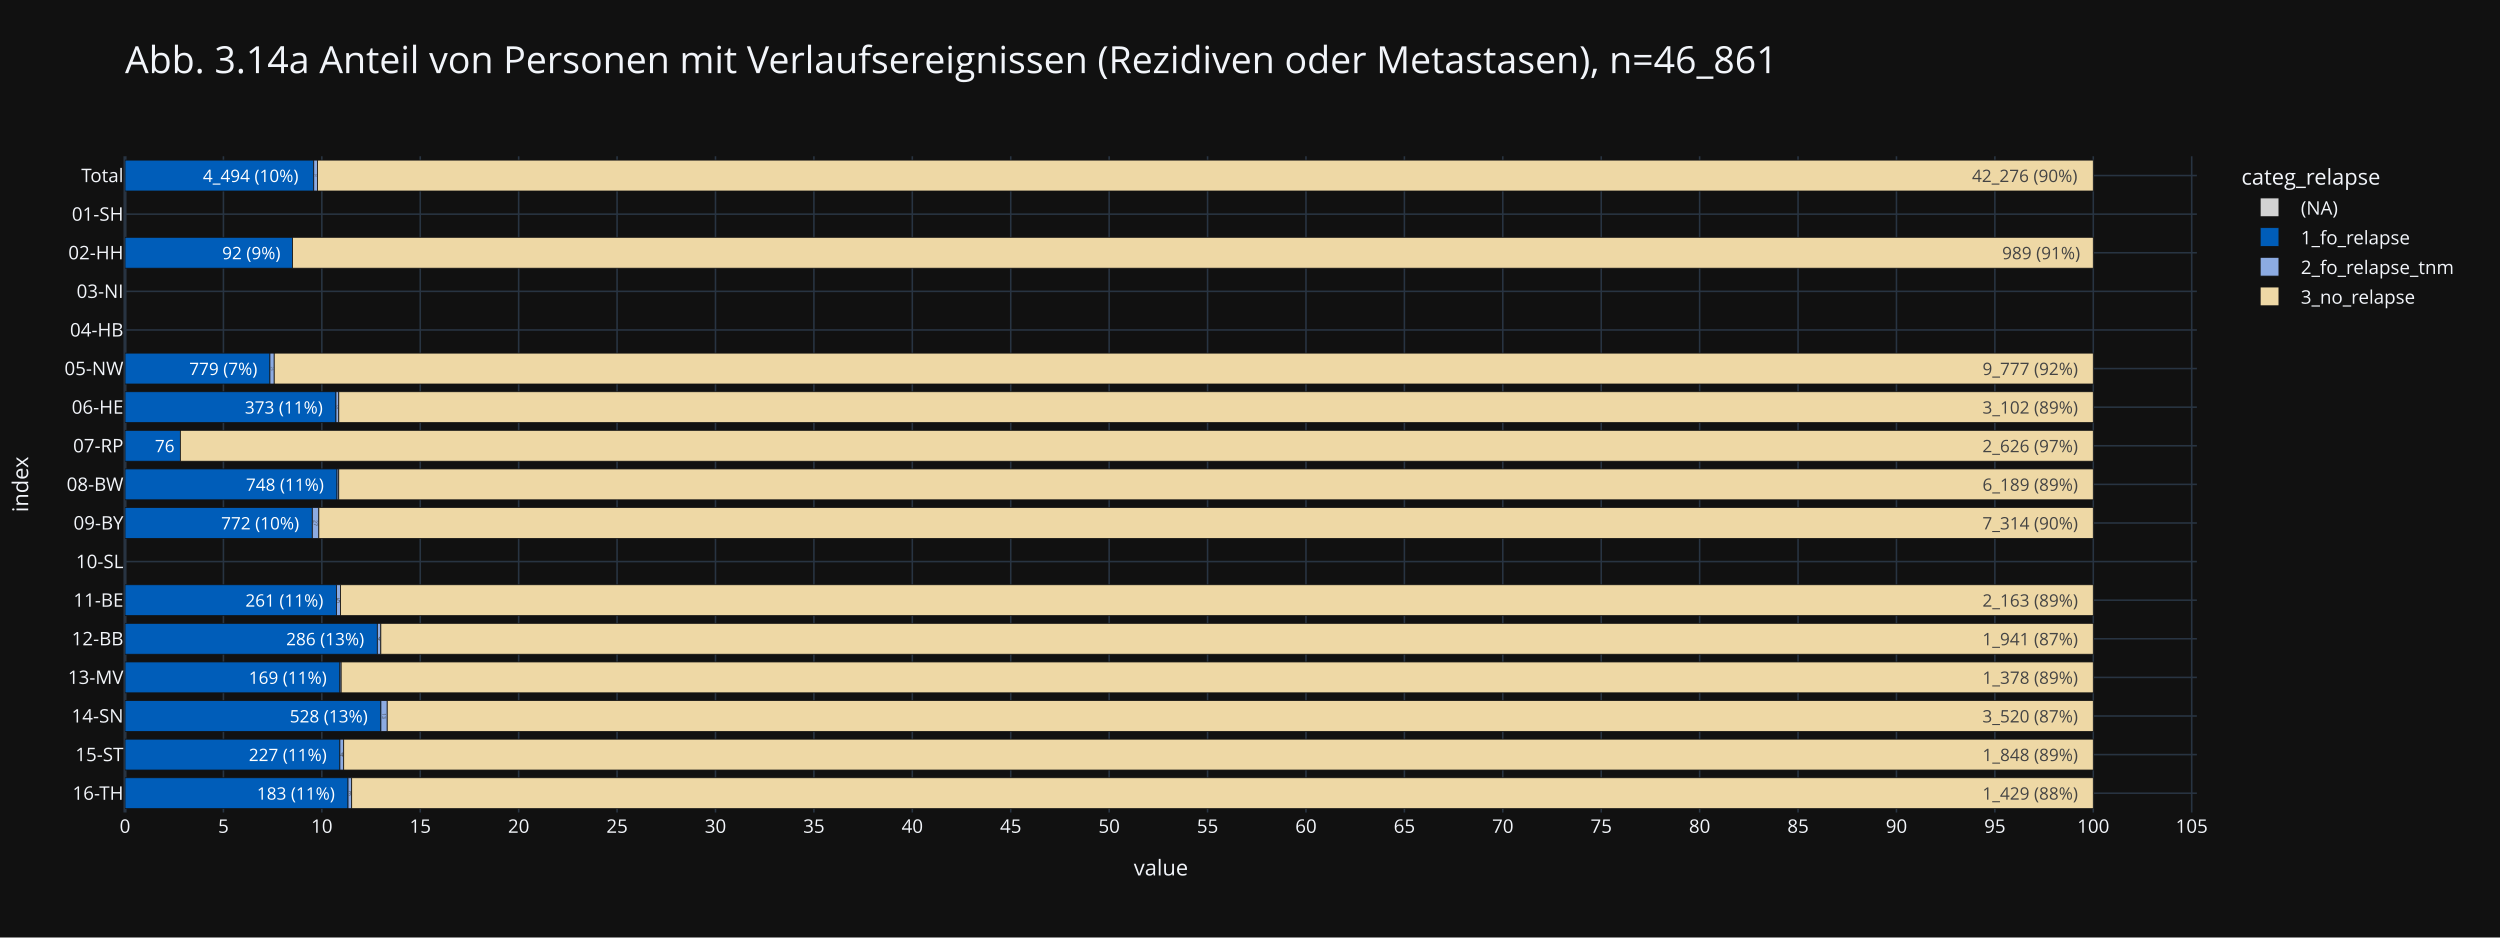
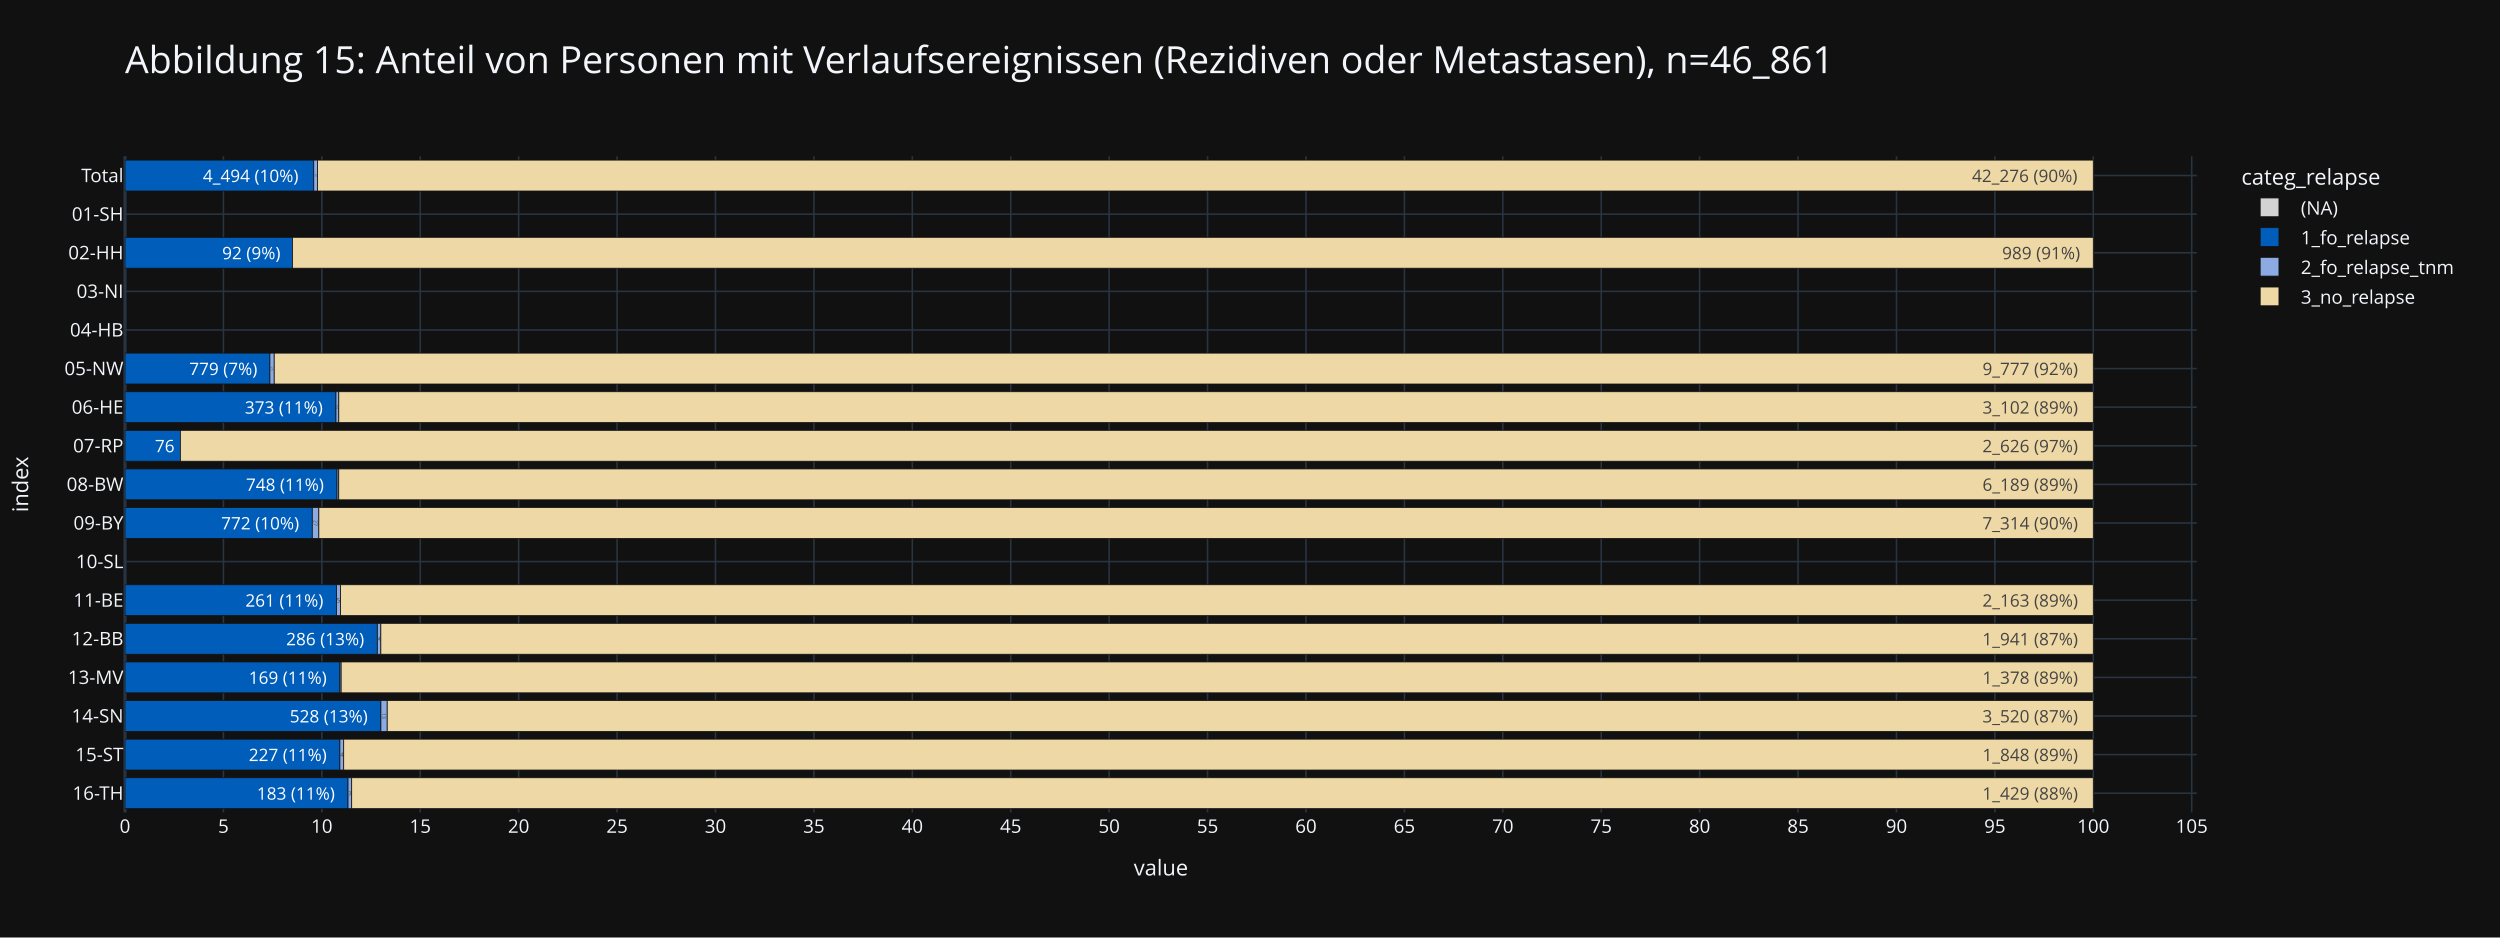
<svg xmlns="http://www.w3.org/2000/svg" class="main-svg" width="1600" height="600" style="" viewBox="0 0 1600 600">
  <rect x="0" y="0" width="1600" height="600" style="fill: rgb(17, 17, 17); fill-opacity: 1;" />
-   <defs id="defs-e57740">
+   <defs id="defs-f35f7e">
    <g class="clips">
-       <clipPath id="clipe57740xyplot" class="plotclip">
+       <clipPath id="clipf35f7exyplot" class="plotclip">
        <rect width="1326" height="420" />
      </clipPath>
-       <clipPath class="axesclip" id="clipe57740x">
+       <clipPath class="axesclip" id="clipf35f7ex">
        <rect x="80" y="0" width="1326" height="600" />
      </clipPath>
-       <clipPath class="axesclip" id="clipe57740y">
+       <clipPath class="axesclip" id="clipf35f7ey">
        <rect x="0" y="100" width="1600" height="420" />
      </clipPath>
-       <clipPath class="axesclip" id="clipe57740xy">
+       <clipPath class="axesclip" id="clipf35f7exy">
        <rect x="80" y="100" width="1326" height="420" />
      </clipPath>
    </g>
    <g class="gradients" />
    <g class="patterns" />
  </defs>
  <g class="bglayer" />
  <g class="layer-below">
    <g class="imagelayer" />
    <g class="shapelayer" />
  </g>
  <g class="cartesianlayer">
    <g class="subplot xy">
      <g class="layer-subplot">
        <g class="shapelayer" />
        <g class="imagelayer" />
      </g>
      <g class="minor-gridlayer">
        <g class="x" />
        <g class="y" />
      </g>
      <g class="gridlayer">
        <g class="x">
          <path class="xgrid crisp" transform="translate(142.99,0)" d="M0,100v420" style="stroke: rgb(40, 52, 66); stroke-opacity: 1; stroke-width: 1px;" />
          <path class="xgrid crisp" transform="translate(205.97,0)" d="M0,100v420" style="stroke: rgb(40, 52, 66); stroke-opacity: 1; stroke-width: 1px;" />
          <path class="xgrid crisp" transform="translate(268.96,0)" d="M0,100v420" style="stroke: rgb(40, 52, 66); stroke-opacity: 1; stroke-width: 1px;" />
          <path class="xgrid crisp" transform="translate(331.94,0)" d="M0,100v420" style="stroke: rgb(40, 52, 66); stroke-opacity: 1; stroke-width: 1px;" />
          <path class="xgrid crisp" transform="translate(394.93,0)" d="M0,100v420" style="stroke: rgb(40, 52, 66); stroke-opacity: 1; stroke-width: 1px;" />
          <path class="xgrid crisp" transform="translate(457.91,0)" d="M0,100v420" style="stroke: rgb(40, 52, 66); stroke-opacity: 1; stroke-width: 1px;" />
          <path class="xgrid crisp" transform="translate(520.9,0)" d="M0,100v420" style="stroke: rgb(40, 52, 66); stroke-opacity: 1; stroke-width: 1px;" />
          <path class="xgrid crisp" transform="translate(583.88,0)" d="M0,100v420" style="stroke: rgb(40, 52, 66); stroke-opacity: 1; stroke-width: 1px;" />
          <path class="xgrid crisp" transform="translate(646.87,0)" d="M0,100v420" style="stroke: rgb(40, 52, 66); stroke-opacity: 1; stroke-width: 1px;" />
          <path class="xgrid crisp" transform="translate(709.85,0)" d="M0,100v420" style="stroke: rgb(40, 52, 66); stroke-opacity: 1; stroke-width: 1px;" />
          <path class="xgrid crisp" transform="translate(772.84,0)" d="M0,100v420" style="stroke: rgb(40, 52, 66); stroke-opacity: 1; stroke-width: 1px;" />
          <path class="xgrid crisp" transform="translate(835.82,0)" d="M0,100v420" style="stroke: rgb(40, 52, 66); stroke-opacity: 1; stroke-width: 1px;" />
          <path class="xgrid crisp" transform="translate(898.81,0)" d="M0,100v420" style="stroke: rgb(40, 52, 66); stroke-opacity: 1; stroke-width: 1px;" />
          <path class="xgrid crisp" transform="translate(961.79,0)" d="M0,100v420" style="stroke: rgb(40, 52, 66); stroke-opacity: 1; stroke-width: 1px;" />
          <path class="xgrid crisp" transform="translate(1024.78,0)" d="M0,100v420" style="stroke: rgb(40, 52, 66); stroke-opacity: 1; stroke-width: 1px;" />
          <path class="xgrid crisp" transform="translate(1087.76,0)" d="M0,100v420" style="stroke: rgb(40, 52, 66); stroke-opacity: 1; stroke-width: 1px;" />
          <path class="xgrid crisp" transform="translate(1150.75,0)" d="M0,100v420" style="stroke: rgb(40, 52, 66); stroke-opacity: 1; stroke-width: 1px;" />
          <path class="xgrid crisp" transform="translate(1213.73,0)" d="M0,100v420" style="stroke: rgb(40, 52, 66); stroke-opacity: 1; stroke-width: 1px;" />
          <path class="xgrid crisp" transform="translate(1276.72,0)" d="M0,100v420" style="stroke: rgb(40, 52, 66); stroke-opacity: 1; stroke-width: 1px;" />
          <path class="xgrid crisp" transform="translate(1339.7,0)" d="M0,100v420" style="stroke: rgb(40, 52, 66); stroke-opacity: 1; stroke-width: 1px;" />
          <path class="xgrid crisp" transform="translate(1402.69,0)" d="M0,100v420" style="stroke: rgb(40, 52, 66); stroke-opacity: 1; stroke-width: 1px;" />
        </g>
        <g class="y">
          <path class="ygrid crisp" transform="translate(0,507.65)" d="M80,0h1326" style="stroke: rgb(40, 52, 66); stroke-opacity: 1; stroke-width: 1px;" />
          <path class="ygrid crisp" transform="translate(0,482.94)" d="M80,0h1326" style="stroke: rgb(40, 52, 66); stroke-opacity: 1; stroke-width: 1px;" />
          <path class="ygrid crisp" transform="translate(0,458.24)" d="M80,0h1326" style="stroke: rgb(40, 52, 66); stroke-opacity: 1; stroke-width: 1px;" />
          <path class="ygrid crisp" transform="translate(0,433.53)" d="M80,0h1326" style="stroke: rgb(40, 52, 66); stroke-opacity: 1; stroke-width: 1px;" />
          <path class="ygrid crisp" transform="translate(0,408.82)" d="M80,0h1326" style="stroke: rgb(40, 52, 66); stroke-opacity: 1; stroke-width: 1px;" />
          <path class="ygrid crisp" transform="translate(0,384.12)" d="M80,0h1326" style="stroke: rgb(40, 52, 66); stroke-opacity: 1; stroke-width: 1px;" />
          <path class="ygrid crisp" transform="translate(0,359.41)" d="M80,0h1326" style="stroke: rgb(40, 52, 66); stroke-opacity: 1; stroke-width: 1px;" />
          <path class="ygrid crisp" transform="translate(0,334.71)" d="M80,0h1326" style="stroke: rgb(40, 52, 66); stroke-opacity: 1; stroke-width: 1px;" />
          <path class="ygrid crisp" transform="translate(0,310)" d="M80,0h1326" style="stroke: rgb(40, 52, 66); stroke-opacity: 1; stroke-width: 1px;" />
          <path class="ygrid crisp" transform="translate(0,285.29)" d="M80,0h1326" style="stroke: rgb(40, 52, 66); stroke-opacity: 1; stroke-width: 1px;" />
          <path class="ygrid crisp" transform="translate(0,260.59)" d="M80,0h1326" style="stroke: rgb(40, 52, 66); stroke-opacity: 1; stroke-width: 1px;" />
          <path class="ygrid crisp" transform="translate(0,235.88)" d="M80,0h1326" style="stroke: rgb(40, 52, 66); stroke-opacity: 1; stroke-width: 1px;" />
          <path class="ygrid crisp" transform="translate(0,211.18)" d="M80,0h1326" style="stroke: rgb(40, 52, 66); stroke-opacity: 1; stroke-width: 1px;" />
          <path class="ygrid crisp" transform="translate(0,186.47)" d="M80,0h1326" style="stroke: rgb(40, 52, 66); stroke-opacity: 1; stroke-width: 1px;" />
          <path class="ygrid crisp" transform="translate(0,161.76)" d="M80,0h1326" style="stroke: rgb(40, 52, 66); stroke-opacity: 1; stroke-width: 1px;" />
          <path class="ygrid crisp" transform="translate(0,137.06)" d="M80,0h1326" style="stroke: rgb(40, 52, 66); stroke-opacity: 1; stroke-width: 1px;" />
          <path class="ygrid crisp" transform="translate(0,112.35)" d="M80,0h1326" style="stroke: rgb(40, 52, 66); stroke-opacity: 1; stroke-width: 1px;" />
        </g>
      </g>
      <g class="zerolinelayer">
        <path class="xzl zl crisp" transform="translate(80,0)" d="M0,100v420" style="stroke: rgb(40, 52, 66); stroke-opacity: 1; stroke-width: 2px;" />
      </g>
      <g class="layer-between">
        <g class="shapelayer" />
        <g class="imagelayer" />
      </g>
      <path class="xlines-below" />
      <path class="ylines-below" />
      <g class="overlines-below" />
      <g class="xaxislayer-below" />
      <g class="yaxislayer-below" />
      <g class="overaxes-below" />
      <g class="overplot">
-         <g class="xy" transform="translate(80,100)" clip-path="url(#clipe57740xyplot)">
+         <g class="xy" transform="translate(80,100)" clip-path="url(#clipf35f7exyplot)">
          <g class="barlayer mlayer">
            <g class="trace bars" style="opacity: 1;">
              <g class="points">
                <g class="point">
                  <path d="M0,22.24V2.47H0V22.24Z" style="vector-effect: none; opacity: 1; stroke-width: 0.5px; fill: rgb(211, 211, 211); fill-opacity: 1; stroke: rgb(17, 17, 17); stroke-opacity: 1;" />
                </g>
                <g class="point">
                  <path d="M0,0Z" style="vector-effect: none; opacity: 1; stroke-width: 0px; fill: rgb(211, 211, 211); fill-opacity: 1; stroke: rgb(17, 17, 17); stroke-opacity: 1;" />
                </g>
                <g class="point">
                  <path d="M0,0Z" style="vector-effect: none; opacity: 1; stroke-width: 0px; fill: rgb(211, 211, 211); fill-opacity: 1; stroke: rgb(17, 17, 17); stroke-opacity: 1;" />
                </g>
                <g class="point">
                  <path d="M0,0Z" style="vector-effect: none; opacity: 1; stroke-width: 0px; fill: rgb(211, 211, 211); fill-opacity: 1; stroke: rgb(17, 17, 17); stroke-opacity: 1;" />
                </g>
                <g class="point">
                  <path d="M0,0Z" style="vector-effect: none; opacity: 1; stroke-width: 0px; fill: rgb(211, 211, 211); fill-opacity: 1; stroke: rgb(17, 17, 17); stroke-opacity: 1;" />
                </g>
              </g>
            </g>
            <g class="trace bars" style="opacity: 1;">
              <g class="points">
                <g class="point">
                  <path d="M0,22.24V2.47H120.81V22.24Z" style="vector-effect: none; opacity: 1; stroke-width: 0.5px; fill: rgb(0, 93, 185); fill-opacity: 1; stroke: rgb(17, 17, 17); stroke-opacity: 1;" />
                  <text class="bartext bartext-inside" text-anchor="middle" data-notex="1" x="0" y="0" style="font-family: 'Open Sans', verdana, arial, sans-serif; font-size: 12px; fill: rgb(255, 255, 255); fill-opacity: 1; white-space: pre;" transform="translate(80.43019,16.486)scale(0.918)">4_494 (10%)</text>
                </g>
                <g class="point">
                  <path d="M0,71.65V51.88H107.21V71.65Z" style="vector-effect: none; opacity: 1; stroke-width: 0.5px; fill: rgb(0, 93, 185); fill-opacity: 1; stroke: rgb(17, 17, 17); stroke-opacity: 1;" />
                  <text class="bartext bartext-inside" text-anchor="middle" data-notex="1" x="0" y="0" style="font-family: 'Open Sans', verdana, arial, sans-serif; font-size: 12px; fill: rgb(255, 255, 255); fill-opacity: 1; white-space: pre;" transform="translate(80.83686,65.896)scale(0.918)">92 (9%)</text>
                </g>
                <g class="point">
                  <path d="M0,145.76V126H92.76V145.76Z" style="vector-effect: none; opacity: 1; stroke-width: 0.5px; fill: rgb(0, 93, 185); fill-opacity: 1; stroke: rgb(17, 17, 17); stroke-opacity: 1;" />
                  <text class="bartext bartext-inside" text-anchor="middle" data-notex="1" x="0" y="0" style="font-family: 'Open Sans', verdana, arial, sans-serif; font-size: 12px; fill: rgb(255, 255, 255); fill-opacity: 1; white-space: pre;" transform="translate(62.9065,140.008)scale(0.9173333)">779 (7%)</text>
                </g>
                <g class="point">
                  <path d="M0,170.47V150.71H135.02V170.47Z" style="vector-effect: none; opacity: 1; stroke-width: 0.5px; fill: rgb(0, 93, 185); fill-opacity: 1; stroke: rgb(17, 17, 17); stroke-opacity: 1;" />
                  <text class="bartext bartext-inside" text-anchor="middle" data-notex="1" x="0" y="0" style="font-family: 'Open Sans', verdana, arial, sans-serif; font-size: 12px; fill: rgb(255, 255, 255); fill-opacity: 1; white-space: pre;" transform="translate(101.662,164.718)scale(0.9173333)">373 (11%)</text>
                </g>
                <g class="point">
                  <path d="M0,195.18V175.41H35.43V195.18Z" style="vector-effect: none; opacity: 1; stroke-width: 0.5px; fill: rgb(0, 93, 185); fill-opacity: 1; stroke: rgb(17, 17, 17); stroke-opacity: 1;" />
                  <text class="bartext bartext-inside" text-anchor="middle" data-notex="1" x="0" y="0" style="font-family: 'Open Sans', verdana, arial, sans-serif; font-size: 12px; fill: rgb(255, 255, 255); fill-opacity: 1; white-space: pre;" transform="translate(25.42308,189.426)scale(0.918)">76</text>
                </g>
                <g class="point">
                  <path d="M0,219.88V200.12H135.71V219.88Z" style="vector-effect: none; opacity: 1; stroke-width: 0.5px; fill: rgb(0, 93, 185); fill-opacity: 1; stroke: rgb(17, 17, 17); stroke-opacity: 1;" />
                  <text class="bartext bartext-inside" text-anchor="middle" data-notex="1" x="0" y="0" style="font-family: 'Open Sans', verdana, arial, sans-serif; font-size: 12px; fill: rgb(255, 255, 255); fill-opacity: 1; white-space: pre;" transform="translate(102.352,214.128)scale(0.9173333)">748 (11%)</text>
                </g>
                <g class="point">
                  <path d="M0,244.59V224.82H119.87V244.59Z" style="vector-effect: none; opacity: 1; stroke-width: 0.5px; fill: rgb(0, 93, 185); fill-opacity: 1; stroke: rgb(17, 17, 17); stroke-opacity: 1;" />
                  <text class="bartext bartext-inside" text-anchor="middle" data-notex="1" x="0" y="0" style="font-family: 'Open Sans', verdana, arial, sans-serif; font-size: 12px; fill: rgb(255, 255, 255); fill-opacity: 1; white-space: pre;" transform="translate(86.48994,238.836)scale(0.918)">772 (10%)</text>
                </g>
                <g class="point">
                  <path d="M0,294V274.24H135.36V294Z" style="vector-effect: none; opacity: 1; stroke-width: 0.5px; fill: rgb(0, 93, 185); fill-opacity: 1; stroke: rgb(17, 17, 17); stroke-opacity: 1;" />
                  <text class="bartext bartext-inside" text-anchor="middle" data-notex="1" x="0" y="0" style="font-family: 'Open Sans', verdana, arial, sans-serif; font-size: 12px; fill: rgb(255, 255, 255); fill-opacity: 1; white-space: pre;" transform="translate(102.002,288.248)scale(0.9173333)">261 (11%)</text>
                </g>
                <g class="point">
                  <path d="M0,318.71V298.94H161.49V318.71Z" style="vector-effect: none; opacity: 1; stroke-width: 0.5px; fill: rgb(0, 93, 185); fill-opacity: 1; stroke: rgb(17, 17, 17); stroke-opacity: 1;" />
                  <text class="bartext bartext-inside" text-anchor="middle" data-notex="1" x="0" y="0" style="font-family: 'Open Sans', verdana, arial, sans-serif; font-size: 12px; fill: rgb(255, 255, 255); fill-opacity: 1; white-space: pre;" transform="translate(128.1099,312.956)scale(0.918)">286 (13%)</text>
                </g>
                <g class="point">
                  <path d="M0,343.41V323.65H137.53V343.41Z" style="vector-effect: none; opacity: 1; stroke-width: 0.5px; fill: rgb(0, 93, 185); fill-opacity: 1; stroke: rgb(17, 17, 17); stroke-opacity: 1;" />
                  <text class="bartext bartext-inside" text-anchor="middle" data-notex="1" x="0" y="0" style="font-family: 'Open Sans', verdana, arial, sans-serif; font-size: 12px; fill: rgb(255, 255, 255); fill-opacity: 1; white-space: pre;" transform="translate(104.172,337.658)scale(0.9173333)">169 (11%)</text>
                </g>
                <g class="point">
                  <path d="M0,368.12V348.35H163.78V368.12Z" style="vector-effect: none; opacity: 1; stroke-width: 0.5px; fill: rgb(0, 93, 185); fill-opacity: 1; stroke: rgb(17, 17, 17); stroke-opacity: 1;" />
                  <text class="bartext bartext-inside" text-anchor="middle" data-notex="1" x="0" y="0" style="font-family: 'Open Sans', verdana, arial, sans-serif; font-size: 12px; fill: rgb(255, 255, 255); fill-opacity: 1; white-space: pre;" transform="translate(130.3999,362.366)scale(0.918)">528 (13%)</text>
                </g>
                <g class="point">
                  <path d="M0,392.82V373.06H137.54V392.82Z" style="vector-effect: none; opacity: 1; stroke-width: 0.5px; fill: rgb(0, 93, 185); fill-opacity: 1; stroke: rgb(17, 17, 17); stroke-opacity: 1;" />
                  <text class="bartext bartext-inside" text-anchor="middle" data-notex="1" x="0" y="0" style="font-family: 'Open Sans', verdana, arial, sans-serif; font-size: 12px; fill: rgb(255, 255, 255); fill-opacity: 1; white-space: pre;" transform="translate(104.182,387.068)scale(0.9173333)">227 (11%)</text>
                </g>
                <g class="point">
                  <path d="M0,417.53V397.76H142.74V417.53Z" style="vector-effect: none; opacity: 1; stroke-width: 0.5px; fill: rgb(0, 93, 185); fill-opacity: 1; stroke: rgb(17, 17, 17); stroke-opacity: 1;" />
                  <text class="bartext bartext-inside" text-anchor="middle" data-notex="1" x="0" y="0" style="font-family: 'Open Sans', verdana, arial, sans-serif; font-size: 12px; fill: rgb(255, 255, 255); fill-opacity: 1; white-space: pre;" transform="translate(109.3599,411.776)scale(0.918)">183 (11%)</text>
                </g>
              </g>
            </g>
            <g class="trace bars" style="opacity: 1;">
              <g class="points">
                <g class="point">
                  <path d="M120.81,22.24V2.47H123.25V22.24Z" style="vector-effect: none; opacity: 1; stroke-width: 0.5px; fill: rgb(140, 171, 226); fill-opacity: 1; stroke: rgb(17, 17, 17); stroke-opacity: 1;" />
                  <text class="bartext bartext-inside" text-anchor="middle" data-notex="1" x="0" y="0" style="font-family: 'Open Sans', verdana, arial, sans-serif; font-size: 12px; fill: rgb(68, 68, 68); fill-opacity: 1; white-space: pre;" transform="translate(122.03,13.087)scale(0.1626667)rotate(90 0 -4.5)">91</text>
                </g>
                <g class="point">
                  <path d="M92.76,145.76V126H95.5V145.76Z" style="vector-effect: none; opacity: 1; stroke-width: 0.5px; fill: rgb(140, 171, 226); fill-opacity: 1; stroke: rgb(17, 17, 17); stroke-opacity: 1;" />
                  <text class="bartext bartext-inside" text-anchor="middle" data-notex="1" x="0" y="0" style="font-family: 'Open Sans', verdana, arial, sans-serif; font-size: 12px; fill: rgb(68, 68, 68); fill-opacity: 1; white-space: pre;" transform="translate(94.13,136.702)scale(0.1826667)rotate(90 0 -4.5)">23</text>
                </g>
                <g class="point">
                  <path d="M135.02,170.47V150.71H136.83V170.47Z" style="vector-effect: none; opacity: 1; stroke-width: 0.5px; fill: rgb(140, 171, 226); fill-opacity: 1; stroke: rgb(17, 17, 17); stroke-opacity: 1;" />
                  <text class="bartext bartext-inside" text-anchor="middle" data-notex="1" x="0" y="0" style="font-family: 'Open Sans', verdana, arial, sans-serif; font-size: 12px; fill: rgb(68, 68, 68); fill-opacity: 1; white-space: pre;" transform="translate(135.925,161.656)scale(0.2368916)">5</text>
                </g>
                <g class="point">
                  <path d="M135.71,219.88V200.12H136.8V219.88Z" style="vector-effect: none; opacity: 1; stroke-width: 0.5px; fill: rgb(140, 171, 226); fill-opacity: 1; stroke: rgb(17, 17, 17); stroke-opacity: 1;" />
                  <text class="bartext bartext-inside" text-anchor="middle" data-notex="1" x="0" y="0" style="font-family: 'Open Sans', verdana, arial, sans-serif; font-size: 12px; fill: rgb(68, 68, 68); fill-opacity: 1; white-space: pre;" transform="translate(136.255,210.642)scale(0.1426585)">6</text>
                </g>
                <g class="point">
                  <path d="M119.87,244.59V224.82H124.06V244.59Z" style="vector-effect: none; opacity: 1; stroke-width: 0.5px; fill: rgb(140, 171, 226); fill-opacity: 1; stroke: rgb(17, 17, 17); stroke-opacity: 1;" />
                  <text class="bartext bartext-inside" text-anchor="middle" data-notex="1" x="0" y="0" style="font-family: 'Open Sans', verdana, arial, sans-serif; font-size: 12px; fill: rgb(68, 68, 68); fill-opacity: 1; white-space: pre;" transform="translate(121.965,235.962)scale(0.2793333)rotate(90 0 -4.5)">27</text>
                </g>
                <g class="point">
                  <path d="M135.36,294V274.24H137.95V294Z" style="vector-effect: none; opacity: 1; stroke-width: 0.5px; fill: rgb(140, 171, 226); fill-opacity: 1; stroke: rgb(17, 17, 17); stroke-opacity: 1;" />
                  <text class="bartext bartext-inside" text-anchor="middle" data-notex="1" x="0" y="0" style="font-family: 'Open Sans', verdana, arial, sans-serif; font-size: 12px; fill: rgb(68, 68, 68); fill-opacity: 1; white-space: pre;" transform="translate(136.655,285.6454)scale(0.3389775)">5</text>
                </g>
                <g class="point">
                  <path d="M161.49,318.71V298.94H163.74V318.71Z" style="vector-effect: none; opacity: 1; stroke-width: 0.5px; fill: rgb(140, 171, 226); fill-opacity: 1; stroke: rgb(17, 17, 17); stroke-opacity: 1;" />
                  <text class="bartext bartext-inside" text-anchor="middle" data-notex="1" x="0" y="0" style="font-family: 'Open Sans', verdana, arial, sans-serif; font-size: 12px; fill: rgb(68, 68, 68); fill-opacity: 1; white-space: pre;" transform="translate(162.615,310.1502)scale(0.2944785)">4</text>
                </g>
                <g class="point">
                  <path d="M137.53,343.41V323.65H138.34V343.41Z" style="vector-effect: none; opacity: 1; stroke-width: 0.5px; fill: rgb(140, 171, 226); fill-opacity: 1; stroke: rgb(17, 17, 17); stroke-opacity: 1;" />
                  <text class="bartext bartext-inside" text-anchor="middle" data-notex="1" x="0" y="0" style="font-family: 'Open Sans', verdana, arial, sans-serif; font-size: 12px; fill: rgb(68, 68, 68); fill-opacity: 1; white-space: pre;" transform="translate(137.935,334.0071)scale(0.1060123)">1</text>
                </g>
                <g class="point">
                  <path d="M163.78,368.12V348.35H167.82V368.12Z" style="vector-effect: none; opacity: 1; stroke-width: 0.5px; fill: rgb(140, 171, 226); fill-opacity: 1; stroke: rgb(17, 17, 17); stroke-opacity: 1;" />
                  <text class="bartext bartext-inside" text-anchor="middle" data-notex="1" x="0" y="0" style="font-family: 'Open Sans', verdana, arial, sans-serif; font-size: 12px; fill: rgb(68, 68, 68); fill-opacity: 1; white-space: pre;" transform="translate(165.8,359.447)scale(0.2693333)rotate(90 0 -4.5)">13</text>
                </g>
                <g class="point">
                  <path d="M137.54,392.82V373.06H139.97V392.82Z" style="vector-effect: none; opacity: 1; stroke-width: 0.5px; fill: rgb(140, 171, 226); fill-opacity: 1; stroke: rgb(17, 17, 17); stroke-opacity: 1;" />
                  <text class="bartext bartext-inside" text-anchor="middle" data-notex="1" x="0" y="0" style="font-family: 'Open Sans', verdana, arial, sans-serif; font-size: 12px; fill: rgb(68, 68, 68); fill-opacity: 1; white-space: pre;" transform="translate(138.755,384.3712)scale(0.3180368)">4</text>
                </g>
                <g class="point">
                  <path d="M142.74,417.53V397.76H145.08V417.53Z" style="vector-effect: none; opacity: 1; stroke-width: 0.5px; fill: rgb(140, 171, 226); fill-opacity: 1; stroke: rgb(17, 17, 17); stroke-opacity: 1;" />
                  <text class="bartext bartext-inside" text-anchor="middle" data-notex="1" x="0" y="0" style="font-family: 'Open Sans', verdana, arial, sans-serif; font-size: 12px; fill: rgb(68, 68, 68); fill-opacity: 1; white-space: pre;" transform="translate(143.91,409.0232)scale(0.3062577)">3</text>
                </g>
              </g>
            </g>
            <g class="trace bars" style="opacity: 1;">
              <g class="points">
                <g class="point">
                  <path d="M123.25,22.24V2.47H1259.7V22.24Z" style="vector-effect: none; opacity: 1; stroke-width: 0.5px; fill: rgb(238, 216, 165); fill-opacity: 1; stroke: rgb(17, 17, 17); stroke-opacity: 1;" />
                  <text class="bartext bartext-inside" text-anchor="middle" data-notex="1" x="0" y="0" style="font-family: 'Open Sans', verdana, arial, sans-serif; font-size: 12px; fill: rgb(68, 68, 68); fill-opacity: 1; white-space: pre;" transform="translate(1215.82,16.486)scale(0.918)">42_276 (90%)</text>
                </g>
                <g class="point">
                  <path d="M107.21,71.65V51.88H1259.7V71.65Z" style="vector-effect: none; opacity: 1; stroke-width: 0.5px; fill: rgb(238, 216, 165); fill-opacity: 1; stroke: rgb(17, 17, 17); stroke-opacity: 1;" />
                  <text class="bartext bartext-inside" text-anchor="middle" data-notex="1" x="0" y="0" style="font-family: 'Open Sans', verdana, arial, sans-serif; font-size: 12px; fill: rgb(68, 68, 68); fill-opacity: 1; white-space: pre;" transform="translate(1226.32,65.896)scale(0.918)">989 (91%)</text>
                </g>
                <g class="point">
                  <path d="M95.5,145.76V126H1259.7V145.76Z" style="vector-effect: none; opacity: 1; stroke-width: 0.5px; fill: rgb(238, 216, 165); fill-opacity: 1; stroke: rgb(17, 17, 17); stroke-opacity: 1;" />
                  <text class="bartext bartext-inside" text-anchor="middle" data-notex="1" x="0" y="0" style="font-family: 'Open Sans', verdana, arial, sans-serif; font-size: 12px; fill: rgb(68, 68, 68); fill-opacity: 1; white-space: pre;" transform="translate(1219.347,140.008)scale(0.9173333)">9_777 (92%)</text>
                </g>
                <g class="point">
                  <path d="M136.83,170.47V150.71H1259.7V170.47Z" style="vector-effect: none; opacity: 1; stroke-width: 0.5px; fill: rgb(238, 216, 165); fill-opacity: 1; stroke: rgb(17, 17, 17); stroke-opacity: 1;" />
                  <text class="bartext bartext-inside" text-anchor="middle" data-notex="1" x="0" y="0" style="font-family: 'Open Sans', verdana, arial, sans-serif; font-size: 12px; fill: rgb(68, 68, 68); fill-opacity: 1; white-space: pre;" transform="translate(1219.347,164.718)scale(0.9173333)">3_102 (89%)</text>
                </g>
                <g class="point">
                  <path d="M35.43,195.18V175.41H1259.7V195.18Z" style="vector-effect: none; opacity: 1; stroke-width: 0.5px; fill: rgb(238, 216, 165); fill-opacity: 1; stroke: rgb(17, 17, 17); stroke-opacity: 1;" />
                  <text class="bartext bartext-inside" text-anchor="middle" data-notex="1" x="0" y="0" style="font-family: 'Open Sans', verdana, arial, sans-serif; font-size: 12px; fill: rgb(68, 68, 68); fill-opacity: 1; white-space: pre;" transform="translate(1219.32,189.426)scale(0.918)">2_626 (97%)</text>
                </g>
                <g class="point">
                  <path d="M136.8,219.88V200.12H1259.7V219.88Z" style="vector-effect: none; opacity: 1; stroke-width: 0.5px; fill: rgb(238, 216, 165); fill-opacity: 1; stroke: rgb(17, 17, 17); stroke-opacity: 1;" />
                  <text class="bartext bartext-inside" text-anchor="middle" data-notex="1" x="0" y="0" style="font-family: 'Open Sans', verdana, arial, sans-serif; font-size: 12px; fill: rgb(68, 68, 68); fill-opacity: 1; white-space: pre;" transform="translate(1219.347,214.128)scale(0.9173333)">6_189 (89%)</text>
                </g>
                <g class="point">
                  <path d="M124.06,244.59V224.82H1259.7V244.59Z" style="vector-effect: none; opacity: 1; stroke-width: 0.5px; fill: rgb(238, 216, 165); fill-opacity: 1; stroke: rgb(17, 17, 17); stroke-opacity: 1;" />
                  <text class="bartext bartext-inside" text-anchor="middle" data-notex="1" x="0" y="0" style="font-family: 'Open Sans', verdana, arial, sans-serif; font-size: 12px; fill: rgb(68, 68, 68); fill-opacity: 1; white-space: pre;" transform="translate(1219.32,238.836)scale(0.918)">7_314 (90%)</text>
                </g>
                <g class="point">
                  <path d="M137.95,294V274.24H1259.7V294Z" style="vector-effect: none; opacity: 1; stroke-width: 0.5px; fill: rgb(238, 216, 165); fill-opacity: 1; stroke: rgb(17, 17, 17); stroke-opacity: 1;" />
                  <text class="bartext bartext-inside" text-anchor="middle" data-notex="1" x="0" y="0" style="font-family: 'Open Sans', verdana, arial, sans-serif; font-size: 12px; fill: rgb(68, 68, 68); fill-opacity: 1; white-space: pre;" transform="translate(1219.347,288.248)scale(0.9173333)">2_163 (89%)</text>
                </g>
                <g class="point">
                  <path d="M163.74,318.71V298.94H1259.7V318.71Z" style="vector-effect: none; opacity: 1; stroke-width: 0.5px; fill: rgb(238, 216, 165); fill-opacity: 1; stroke: rgb(17, 17, 17); stroke-opacity: 1;" />
                  <text class="bartext bartext-inside" text-anchor="middle" data-notex="1" x="0" y="0" style="font-family: 'Open Sans', verdana, arial, sans-serif; font-size: 12px; fill: rgb(68, 68, 68); fill-opacity: 1; white-space: pre;" transform="translate(1219.32,312.956)scale(0.918)">1_941 (87%)</text>
                </g>
                <g class="point">
                  <path d="M138.34,343.41V323.65H1259.7V343.41Z" style="vector-effect: none; opacity: 1; stroke-width: 0.5px; fill: rgb(238, 216, 165); fill-opacity: 1; stroke: rgb(17, 17, 17); stroke-opacity: 1;" />
                  <text class="bartext bartext-inside" text-anchor="middle" data-notex="1" x="0" y="0" style="font-family: 'Open Sans', verdana, arial, sans-serif; font-size: 12px; fill: rgb(68, 68, 68); fill-opacity: 1; white-space: pre;" transform="translate(1219.347,337.658)scale(0.9173333)">1_378 (89%)</text>
                </g>
                <g class="point">
                  <path d="M167.82,368.12V348.35H1259.7V368.12Z" style="vector-effect: none; opacity: 1; stroke-width: 0.5px; fill: rgb(238, 216, 165); fill-opacity: 1; stroke: rgb(17, 17, 17); stroke-opacity: 1;" />
                  <text class="bartext bartext-inside" text-anchor="middle" data-notex="1" x="0" y="0" style="font-family: 'Open Sans', verdana, arial, sans-serif; font-size: 12px; fill: rgb(68, 68, 68); fill-opacity: 1; white-space: pre;" transform="translate(1219.32,362.366)scale(0.918)">3_520 (87%)</text>
                </g>
                <g class="point">
                  <path d="M139.97,392.82V373.06H1259.7V392.82Z" style="vector-effect: none; opacity: 1; stroke-width: 0.5px; fill: rgb(238, 216, 165); fill-opacity: 1; stroke: rgb(17, 17, 17); stroke-opacity: 1;" />
                  <text class="bartext bartext-inside" text-anchor="middle" data-notex="1" x="0" y="0" style="font-family: 'Open Sans', verdana, arial, sans-serif; font-size: 12px; fill: rgb(68, 68, 68); fill-opacity: 1; white-space: pre;" transform="translate(1219.347,387.068)scale(0.9173333)">1_848 (89%)</text>
                </g>
                <g class="point">
                  <path d="M145.08,417.53V397.76H1259.7V417.53Z" style="vector-effect: none; opacity: 1; stroke-width: 0.5px; fill: rgb(238, 216, 165); fill-opacity: 1; stroke: rgb(17, 17, 17); stroke-opacity: 1;" />
                  <text class="bartext bartext-inside" text-anchor="middle" data-notex="1" x="0" y="0" style="font-family: 'Open Sans', verdana, arial, sans-serif; font-size: 12px; fill: rgb(68, 68, 68); fill-opacity: 1; white-space: pre;" transform="translate(1219.32,411.776)scale(0.918)">1_429 (88%)</text>
                </g>
              </g>
            </g>
          </g>
        </g>
      </g>
      <g class="zerolinelayer-above" />
      <path class="xlines-above crisp" d="M0,0" style="fill: none;" />
      <path class="ylines-above crisp" d="M0,0" style="fill: none;" />
      <g class="overlines-above" />
      <g class="xaxislayer-above">
        <g class="xtick">
          <text text-anchor="middle" x="0" y="533" transform="translate(80,0)" style="font-family: 'Open Sans', verdana, arial, sans-serif; font-size: 12px; fill: rgb(242, 245, 250); fill-opacity: 1; white-space: pre;">0</text>
        </g>
        <g class="xtick">
          <text text-anchor="middle" x="0" y="533" style="font-family: 'Open Sans', verdana, arial, sans-serif; font-size: 12px; fill: rgb(242, 245, 250); fill-opacity: 1; white-space: pre;" transform="translate(142.99,0)">5</text>
        </g>
        <g class="xtick">
          <text text-anchor="middle" x="0" y="533" style="font-family: 'Open Sans', verdana, arial, sans-serif; font-size: 12px; fill: rgb(242, 245, 250); fill-opacity: 1; white-space: pre;" transform="translate(205.97,0)">10</text>
        </g>
        <g class="xtick">
          <text text-anchor="middle" x="0" y="533" style="font-family: 'Open Sans', verdana, arial, sans-serif; font-size: 12px; fill: rgb(242, 245, 250); fill-opacity: 1; white-space: pre;" transform="translate(268.96,0)">15</text>
        </g>
        <g class="xtick">
          <text text-anchor="middle" x="0" y="533" style="font-family: 'Open Sans', verdana, arial, sans-serif; font-size: 12px; fill: rgb(242, 245, 250); fill-opacity: 1; white-space: pre;" transform="translate(331.94,0)">20</text>
        </g>
        <g class="xtick">
          <text text-anchor="middle" x="0" y="533" style="font-family: 'Open Sans', verdana, arial, sans-serif; font-size: 12px; fill: rgb(242, 245, 250); fill-opacity: 1; white-space: pre;" transform="translate(394.93,0)">25</text>
        </g>
        <g class="xtick">
          <text text-anchor="middle" x="0" y="533" style="font-family: 'Open Sans', verdana, arial, sans-serif; font-size: 12px; fill: rgb(242, 245, 250); fill-opacity: 1; white-space: pre;" transform="translate(457.91,0)">30</text>
        </g>
        <g class="xtick">
          <text text-anchor="middle" x="0" y="533" style="font-family: 'Open Sans', verdana, arial, sans-serif; font-size: 12px; fill: rgb(242, 245, 250); fill-opacity: 1; white-space: pre;" transform="translate(520.9,0)">35</text>
        </g>
        <g class="xtick">
          <text text-anchor="middle" x="0" y="533" style="font-family: 'Open Sans', verdana, arial, sans-serif; font-size: 12px; fill: rgb(242, 245, 250); fill-opacity: 1; white-space: pre;" transform="translate(583.88,0)">40</text>
        </g>
        <g class="xtick">
          <text text-anchor="middle" x="0" y="533" style="font-family: 'Open Sans', verdana, arial, sans-serif; font-size: 12px; fill: rgb(242, 245, 250); fill-opacity: 1; white-space: pre;" transform="translate(646.87,0)">45</text>
        </g>
        <g class="xtick">
          <text text-anchor="middle" x="0" y="533" style="font-family: 'Open Sans', verdana, arial, sans-serif; font-size: 12px; fill: rgb(242, 245, 250); fill-opacity: 1; white-space: pre;" transform="translate(709.85,0)">50</text>
        </g>
        <g class="xtick">
          <text text-anchor="middle" x="0" y="533" style="font-family: 'Open Sans', verdana, arial, sans-serif; font-size: 12px; fill: rgb(242, 245, 250); fill-opacity: 1; white-space: pre;" transform="translate(772.84,0)">55</text>
        </g>
        <g class="xtick">
          <text text-anchor="middle" x="0" y="533" style="font-family: 'Open Sans', verdana, arial, sans-serif; font-size: 12px; fill: rgb(242, 245, 250); fill-opacity: 1; white-space: pre;" transform="translate(835.82,0)">60</text>
        </g>
        <g class="xtick">
          <text text-anchor="middle" x="0" y="533" style="font-family: 'Open Sans', verdana, arial, sans-serif; font-size: 12px; fill: rgb(242, 245, 250); fill-opacity: 1; white-space: pre;" transform="translate(898.81,0)">65</text>
        </g>
        <g class="xtick">
          <text text-anchor="middle" x="0" y="533" style="font-family: 'Open Sans', verdana, arial, sans-serif; font-size: 12px; fill: rgb(242, 245, 250); fill-opacity: 1; white-space: pre;" transform="translate(961.79,0)">70</text>
        </g>
        <g class="xtick">
          <text text-anchor="middle" x="0" y="533" style="font-family: 'Open Sans', verdana, arial, sans-serif; font-size: 12px; fill: rgb(242, 245, 250); fill-opacity: 1; white-space: pre;" transform="translate(1024.78,0)">75</text>
        </g>
        <g class="xtick">
          <text text-anchor="middle" x="0" y="533" style="font-family: 'Open Sans', verdana, arial, sans-serif; font-size: 12px; fill: rgb(242, 245, 250); fill-opacity: 1; white-space: pre;" transform="translate(1087.76,0)">80</text>
        </g>
        <g class="xtick">
          <text text-anchor="middle" x="0" y="533" style="font-family: 'Open Sans', verdana, arial, sans-serif; font-size: 12px; fill: rgb(242, 245, 250); fill-opacity: 1; white-space: pre;" transform="translate(1150.75,0)">85</text>
        </g>
        <g class="xtick">
          <text text-anchor="middle" x="0" y="533" style="font-family: 'Open Sans', verdana, arial, sans-serif; font-size: 12px; fill: rgb(242, 245, 250); fill-opacity: 1; white-space: pre;" transform="translate(1213.73,0)">90</text>
        </g>
        <g class="xtick">
          <text text-anchor="middle" x="0" y="533" style="font-family: 'Open Sans', verdana, arial, sans-serif; font-size: 12px; fill: rgb(242, 245, 250); fill-opacity: 1; white-space: pre;" transform="translate(1276.72,0)">95</text>
        </g>
        <g class="xtick">
          <text text-anchor="middle" x="0" y="533" style="font-family: 'Open Sans', verdana, arial, sans-serif; font-size: 12px; fill: rgb(242, 245, 250); fill-opacity: 1; white-space: pre;" transform="translate(1339.7,0)">100</text>
        </g>
        <g class="xtick">
          <text text-anchor="middle" x="0" y="533" style="font-family: 'Open Sans', verdana, arial, sans-serif; font-size: 12px; fill: rgb(242, 245, 250); fill-opacity: 1; white-space: pre;" transform="translate(1402.69,0)">105</text>
        </g>
      </g>
      <g class="yaxislayer-above">
        <g class="ytick">
          <text text-anchor="end" x="79" y="4.2" transform="translate(0,507.65)" style="font-family: 'Open Sans', verdana, arial, sans-serif; font-size: 12px; fill: rgb(242, 245, 250); fill-opacity: 1; white-space: pre;">16-TH</text>
        </g>
        <g class="ytick">
          <text text-anchor="end" x="79" y="4.2" transform="translate(0,482.94)" style="font-family: 'Open Sans', verdana, arial, sans-serif; font-size: 12px; fill: rgb(242, 245, 250); fill-opacity: 1; white-space: pre;">15-ST</text>
        </g>
        <g class="ytick">
          <text text-anchor="end" x="79" y="4.2" transform="translate(0,458.24)" style="font-family: 'Open Sans', verdana, arial, sans-serif; font-size: 12px; fill: rgb(242, 245, 250); fill-opacity: 1; white-space: pre;">14-SN</text>
        </g>
        <g class="ytick">
          <text text-anchor="end" x="79" y="4.2" transform="translate(0,433.53)" style="font-family: 'Open Sans', verdana, arial, sans-serif; font-size: 12px; fill: rgb(242, 245, 250); fill-opacity: 1; white-space: pre;">13-MV</text>
        </g>
        <g class="ytick">
          <text text-anchor="end" x="79" y="4.2" transform="translate(0,408.82)" style="font-family: 'Open Sans', verdana, arial, sans-serif; font-size: 12px; fill: rgb(242, 245, 250); fill-opacity: 1; white-space: pre;">12-BB</text>
        </g>
        <g class="ytick">
          <text text-anchor="end" x="79" y="4.2" transform="translate(0,384.12)" style="font-family: 'Open Sans', verdana, arial, sans-serif; font-size: 12px; fill: rgb(242, 245, 250); fill-opacity: 1; white-space: pre;">11-BE</text>
        </g>
        <g class="ytick">
          <text text-anchor="end" x="79" y="4.2" transform="translate(0,359.41)" style="font-family: 'Open Sans', verdana, arial, sans-serif; font-size: 12px; fill: rgb(242, 245, 250); fill-opacity: 1; white-space: pre;">10-SL</text>
        </g>
        <g class="ytick">
          <text text-anchor="end" x="79" y="4.2" transform="translate(0,334.71)" style="font-family: 'Open Sans', verdana, arial, sans-serif; font-size: 12px; fill: rgb(242, 245, 250); fill-opacity: 1; white-space: pre;">09-BY</text>
        </g>
        <g class="ytick">
          <text text-anchor="end" x="79" y="4.2" transform="translate(0,310)" style="font-family: 'Open Sans', verdana, arial, sans-serif; font-size: 12px; fill: rgb(242, 245, 250); fill-opacity: 1; white-space: pre;">08-BW</text>
        </g>
        <g class="ytick">
          <text text-anchor="end" x="79" y="4.2" transform="translate(0,285.29)" style="font-family: 'Open Sans', verdana, arial, sans-serif; font-size: 12px; fill: rgb(242, 245, 250); fill-opacity: 1; white-space: pre;">07-RP</text>
        </g>
        <g class="ytick">
          <text text-anchor="end" x="79" y="4.2" transform="translate(0,260.59)" style="font-family: 'Open Sans', verdana, arial, sans-serif; font-size: 12px; fill: rgb(242, 245, 250); fill-opacity: 1; white-space: pre;">06-HE</text>
        </g>
        <g class="ytick">
          <text text-anchor="end" x="79" y="4.2" transform="translate(0,235.88)" style="font-family: 'Open Sans', verdana, arial, sans-serif; font-size: 12px; fill: rgb(242, 245, 250); fill-opacity: 1; white-space: pre;">05-NW</text>
        </g>
        <g class="ytick">
          <text text-anchor="end" x="79" y="4.2" transform="translate(0,211.18)" style="font-family: 'Open Sans', verdana, arial, sans-serif; font-size: 12px; fill: rgb(242, 245, 250); fill-opacity: 1; white-space: pre;">04-HB</text>
        </g>
        <g class="ytick">
          <text text-anchor="end" x="79" y="4.2" transform="translate(0,186.47)" style="font-family: 'Open Sans', verdana, arial, sans-serif; font-size: 12px; fill: rgb(242, 245, 250); fill-opacity: 1; white-space: pre;">03-NI</text>
        </g>
        <g class="ytick">
          <text text-anchor="end" x="79" y="4.2" transform="translate(0,161.76)" style="font-family: 'Open Sans', verdana, arial, sans-serif; font-size: 12px; fill: rgb(242, 245, 250); fill-opacity: 1; white-space: pre;">02-HH</text>
        </g>
        <g class="ytick">
          <text text-anchor="end" x="79" y="4.2" transform="translate(0,137.06)" style="font-family: 'Open Sans', verdana, arial, sans-serif; font-size: 12px; fill: rgb(242, 245, 250); fill-opacity: 1; white-space: pre;">01-SH</text>
        </g>
        <g class="ytick">
          <text text-anchor="end" x="79" y="4.2" transform="translate(0,112.35)" style="font-family: 'Open Sans', verdana, arial, sans-serif; font-size: 12px; fill: rgb(242, 245, 250); fill-opacity: 1; white-space: pre;"> Total</text>
        </g>
      </g>
      <g class="overaxes-above" />
    </g>
  </g>
  <g class="polarlayer" />
  <g class="smithlayer" />
  <g class="ternarylayer" />
  <g class="geolayer" />
  <g class="funnelarealayer" />
  <g class="pielayer" />
  <g class="iciclelayer" />
  <g class="treemaplayer" />
  <g class="sunburstlayer" />
  <g class="glimages" />
-   <defs id="topdefs-e57740">
+   <defs id="topdefs-f35f7e">
    <g class="clips" />
-     <clipPath id="legende57740">
+     <clipPath id="legendf35f7e">
      <rect width="155" height="105" x="0" y="0" />
    </clipPath>
  </defs>
  <g class="layer-above">
    <g class="imagelayer" />
    <g class="shapelayer" />
  </g>
  <g class="infolayer">
    <g class="legend" pointer-events="all" transform="translate(1432.52,100)">
      <rect class="bg" shape-rendering="crispEdges" style="stroke: rgb(68, 68, 68); stroke-opacity: 1; fill: rgb(17, 17, 17); fill-opacity: 1; stroke-width: 0px;" width="155" height="105" x="0" y="0" />
-       <g class="scrollbox" transform="" clip-path="url(#legende57740)">
+       <g class="scrollbox" transform="" clip-path="url(#legendf35f7e)">
        <text class="legendtitletext" text-anchor="start" x="2" y="18.2" style="font-family: 'Open Sans', verdana, arial, sans-serif; font-size: 14px; fill: rgb(242, 245, 250); fill-opacity: 1; white-space: pre; opacity: 1;">categ_relapse</text>
        <g class="groups">
          <g class="traces" transform="translate(0,32.7)" style="opacity: 1;">
            <text class="legendtext" text-anchor="start" x="40" y="4.68" style="font-family: 'Open Sans', verdana, arial, sans-serif; font-size: 12px; fill: rgb(242, 245, 250); fill-opacity: 1; white-space: pre;">(NA)</text>
            <g class="layers" style="opacity: 1;">
              <g class="legendfill" />
              <g class="legendlines" />
              <g class="legendsymbols">
                <g class="legendpoints">
                  <path class="legendundefined" d="M6,6H-6V-6H6Z" transform="translate(20,0)" style="stroke-width: 0.5px; fill: rgb(211, 211, 211); fill-opacity: 1; stroke: rgb(17, 17, 17); stroke-opacity: 1;" />
                </g>
              </g>
            </g>
            <rect class="legendtoggle" x="0" y="-9.5" width="149.672" height="19" style="fill: rgb(0, 0, 0); fill-opacity: 0;" />
          </g>
          <g class="traces" transform="translate(0,51.7)" style="opacity: 1;">
            <text class="legendtext" text-anchor="start" x="40" y="4.68" style="font-family: 'Open Sans', verdana, arial, sans-serif; font-size: 12px; fill: rgb(242, 245, 250); fill-opacity: 1; white-space: pre;">1_fo_relapse</text>
            <g class="layers" style="opacity: 1;">
              <g class="legendfill" />
              <g class="legendlines" />
              <g class="legendsymbols">
                <g class="legendpoints">
                  <path class="legendundefined" d="M6,6H-6V-6H6Z" transform="translate(20,0)" style="stroke-width: 0.5px; fill: rgb(0, 93, 185); fill-opacity: 1; stroke: rgb(17, 17, 17); stroke-opacity: 1;" />
                </g>
              </g>
            </g>
            <rect class="legendtoggle" x="0" y="-9.5" width="149.672" height="19" style="fill: rgb(0, 0, 0); fill-opacity: 0;" />
          </g>
          <g class="traces" transform="translate(0,70.7)" style="opacity: 1;">
            <text class="legendtext" text-anchor="start" x="40" y="4.68" style="font-family: 'Open Sans', verdana, arial, sans-serif; font-size: 12px; fill: rgb(242, 245, 250); fill-opacity: 1; white-space: pre;">2_fo_relapse_tnm</text>
            <g class="layers" style="opacity: 1;">
              <g class="legendfill" />
              <g class="legendlines" />
              <g class="legendsymbols">
                <g class="legendpoints">
                  <path class="legendundefined" d="M6,6H-6V-6H6Z" transform="translate(20,0)" style="stroke-width: 0.5px; fill: rgb(140, 171, 226); fill-opacity: 1; stroke: rgb(17, 17, 17); stroke-opacity: 1;" />
                </g>
              </g>
            </g>
            <rect class="legendtoggle" x="0" y="-9.5" width="149.672" height="19" style="fill: rgb(0, 0, 0); fill-opacity: 0;" />
          </g>
          <g class="traces" transform="translate(0,89.7)" style="opacity: 1;">
            <text class="legendtext" text-anchor="start" x="40" y="4.68" style="font-family: 'Open Sans', verdana, arial, sans-serif; font-size: 12px; fill: rgb(242, 245, 250); fill-opacity: 1; white-space: pre;">3_no_relapse</text>
            <g class="layers" style="opacity: 1;">
              <g class="legendfill" />
              <g class="legendlines" />
              <g class="legendsymbols">
                <g class="legendpoints">
                  <path class="legendundefined" d="M6,6H-6V-6H6Z" transform="translate(20,0)" style="stroke-width: 0.5px; fill: rgb(238, 216, 165); fill-opacity: 1; stroke: rgb(17, 17, 17); stroke-opacity: 1;" />
                </g>
              </g>
            </g>
            <rect class="legendtoggle" x="0" y="-9.5" width="149.672" height="19" style="fill: rgb(0, 0, 0); fill-opacity: 0;" />
          </g>
        </g>
      </g>
      <rect class="scrollbar" rx="20" ry="3" width="0" height="0" style="fill: rgb(128, 139, 164); fill-opacity: 1;" x="0" y="0" />
    </g>
    <g class="g-gtitle">
-       <text class="gtitle" x="80" y="30" text-anchor="start" dy="0.7em" style="opacity: 1; font-family: 'Open Sans', verdana, arial, sans-serif; font-size: 24px; fill: rgb(242, 245, 250); fill-opacity: 1; white-space: pre;">Abb. 3.14a Anteil von Personen mit Verlaufsereignissen (Rezidiven oder Metastasen), n=46_861</text>
+       <text class="gtitle" x="80" y="30" text-anchor="start" dy="0.7em" style="opacity: 1; font-family: 'Open Sans', verdana, arial, sans-serif; font-size: 24px; fill: rgb(242, 245, 250); fill-opacity: 1; white-space: pre;">Abbildung 15: Anteil von Personen mit Verlaufsereignissen (Rezidiven oder Metastasen), n=46_861</text>
    </g>
    <g class="g-xtitle">
      <text class="xtitle" x="743" y="560.3" text-anchor="middle" style="opacity: 1; font-family: 'Open Sans', verdana, arial, sans-serif; font-size: 14px; fill: rgb(242, 245, 250); fill-opacity: 1; white-space: pre;">value</text>
    </g>
    <g class="g-ytitle">
      <text class="ytitle" transform="rotate(-90,18.0375,310)" x="18.038" y="310" text-anchor="middle" style="opacity: 1; font-family: 'Open Sans', verdana, arial, sans-serif; font-size: 14px; fill: rgb(242, 245, 250); fill-opacity: 1; white-space: pre;">index</text>
    </g>
  </g>
</svg>
